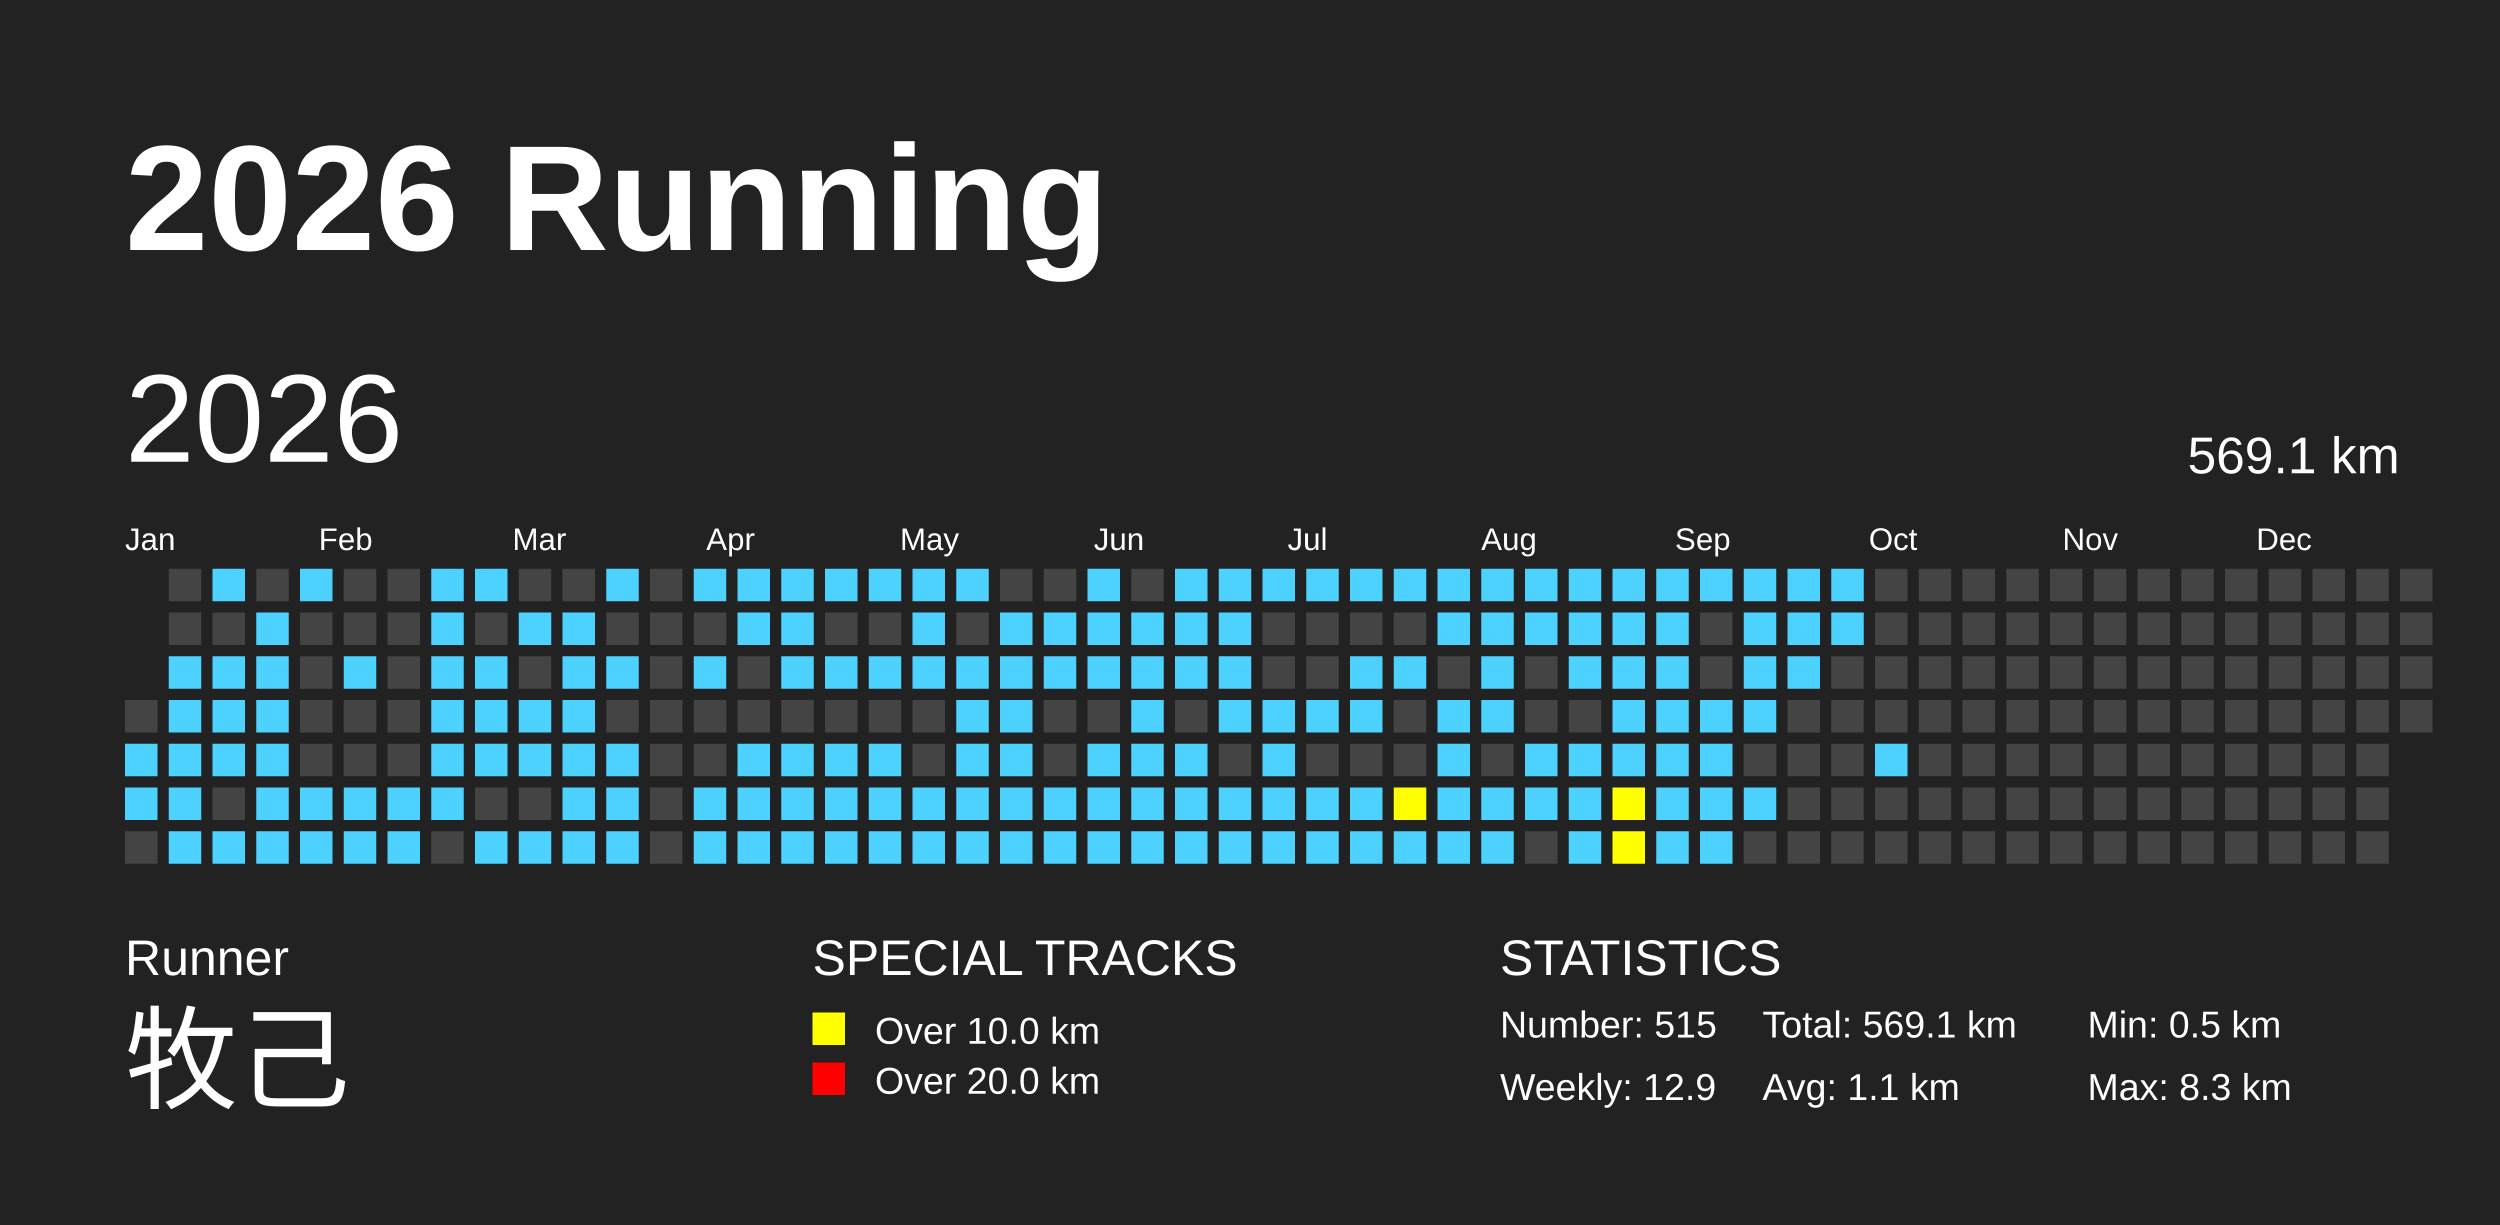
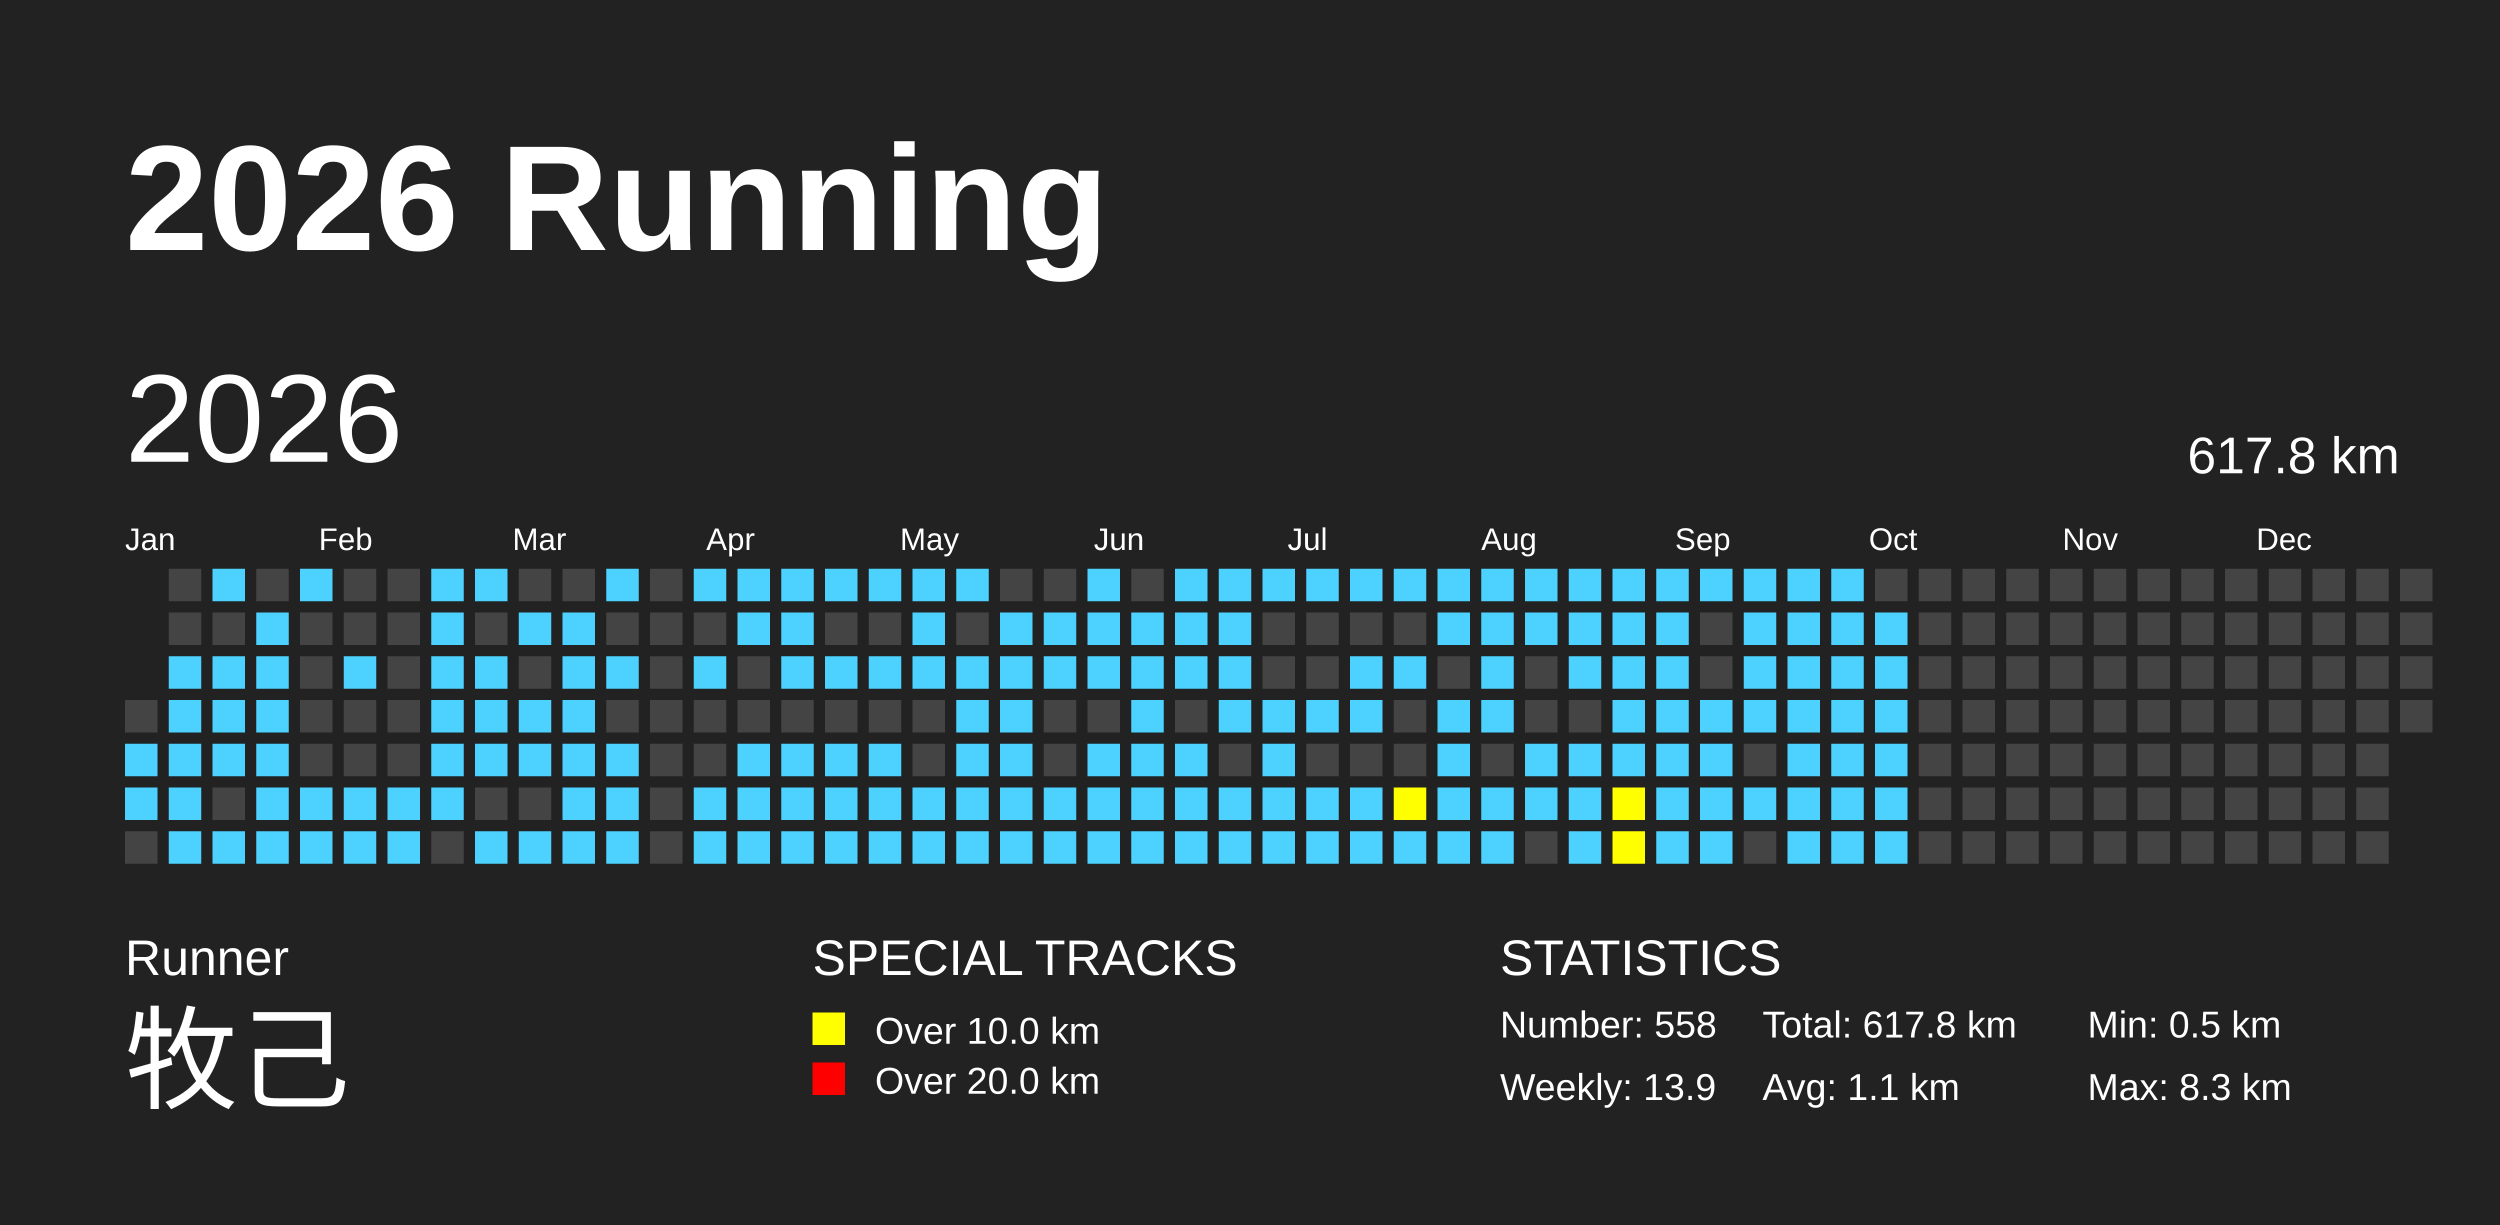
<svg xmlns="http://www.w3.org/2000/svg" baseProfile="full" height="98mm" version="1.1" viewBox="0,0,200,98" width="200mm">
  <defs>
    <pattern height="2" id="indoor-stripe" patternUnits="userSpaceOnUse" width="2">
      <line stroke="white" stroke-opacity="0.45" stroke-width="0.5" x1="0" x2="2" y1="2" y2="0" />
    </pattern>
  </defs>
  <rect fill="#222222" height="98" width="200" x="0" y="0" />
  <text fill="#FFFFFF" style="font-size:12px; font-family:Arial; font-weight:bold;" x="10" y="20">2026 Running</text>
  <text fill="#FFFFFF" style="font-size:4px; font-family:Arial" x="10" y="78">Runner</text>
  <text fill="#FFFFFF" style="font-size:9px; font-family:Arial" x="10" y="88">牧己</text>
  <text fill="#FFFFFF" style="font-size:4px; font-family:Arial" x="65" y="78">SPECIAL TRACKS</text>
  <rect fill="yellow" height="2.6" width="2.6" x="65" y="81" />
  <text fill="#FFFFFF" style="font-size:3px; font-family:Arial" x="70" y="83.5">Over 10.0 km</text>
  <rect fill="red" height="2.6" width="2.6" x="65" y="85" />
  <text fill="#FFFFFF" style="font-size:3px; font-family:Arial" x="70" y="87.5">Over 20.0 km</text>
  <text fill="#FFFFFF" style="font-size:4px; font-family:Arial" x="120" y="78">STATISTICS</text>
-   <text fill="#FFFFFF" style="font-size:3px; font-family:Arial" x="120" y="83">Number: 515</text>
-   <text fill="#FFFFFF" style="font-size:3px; font-family:Arial" x="120" y="88">Weekly: 12.9</text>
-   <text fill="#FFFFFF" style="font-size:3px; font-family:Arial" x="141" y="83">Total: 569.1 km</text>
+   <text fill="#FFFFFF" style="font-size:3px; font-family:Arial" x="120" y="83">Number: 558</text>
+   <text fill="#FFFFFF" style="font-size:3px; font-family:Arial" x="120" y="88">Weekly: 13.9</text>
+   <text fill="#FFFFFF" style="font-size:3px; font-family:Arial" x="141" y="83">Total: 617.8 km</text>
  <text fill="#FFFFFF" style="font-size:3px; font-family:Arial" x="141" y="88">Avg: 1.1 km</text>
  <text fill="#FFFFFF" style="font-size:3px; font-family:Arial" x="167" y="83">Min: 0.5 km</text>
  <text fill="#FFFFFF" style="font-size:3px; font-family:Arial" x="167" y="88">Max: 8.3 km</text>
  <text dominant-baseline="hanging" fill="#FFFFFF" style="font-size:10.0px; font-family:Arial;" x="10" y="30">2026</text>
-   <text dominant-baseline="hanging" fill="#FFFFFF" style="font-size:4.125px; font-family:Arial;" x="175" y="35">569.1 km</text>
+   <text dominant-baseline="hanging" fill="#FFFFFF" style="font-size:4.125px; font-family:Arial;" x="175" y="35">617.8 km</text>
  <text fill="#FFFFFF" style="font-size:2.5px; font-family:Arial" x="10.0" y="44">Jan</text>
  <text fill="#FFFFFF" style="font-size:2.5px; font-family:Arial" x="25.5" y="44">Feb</text>
  <text fill="#FFFFFF" style="font-size:2.5px; font-family:Arial" x="41.0" y="44">Mar</text>
  <text fill="#FFFFFF" style="font-size:2.5px; font-family:Arial" x="56.5" y="44">Apr</text>
  <text fill="#FFFFFF" style="font-size:2.5px; font-family:Arial" x="72.0" y="44">May</text>
  <text fill="#FFFFFF" style="font-size:2.5px; font-family:Arial" x="87.5" y="44">Jun</text>
  <text fill="#FFFFFF" style="font-size:2.5px; font-family:Arial" x="103.0" y="44">Jul</text>
  <text fill="#FFFFFF" style="font-size:2.5px; font-family:Arial" x="118.5" y="44">Aug</text>
  <text fill="#FFFFFF" style="font-size:2.5px; font-family:Arial" x="134.0" y="44">Sep</text>
  <text fill="#FFFFFF" style="font-size:2.5px; font-family:Arial" x="149.5" y="44">Oct</text>
  <text fill="#FFFFFF" style="font-size:2.5px; font-family:Arial" x="165.0" y="44">Nov</text>
  <text fill="#FFFFFF" style="font-size:2.5px; font-family:Arial" x="180.5" y="44">Dec</text>
  <rect fill="#444444" height="2.6" width="2.6" x="10.0" y="56.0" />
  <rect fill="#4DD2FF" height="2.6" width="2.6" x="10.0" y="59.5" />
  <rect fill="#4DD2FF" height="2.6" width="2.6" x="10.0" y="63.0" />
  <rect fill="#444444" height="2.6" width="2.6" x="10.0" y="66.5" />
  <rect fill="#444444" height="2.6" width="2.6" x="13.5" y="45.5" />
  <rect fill="#444444" height="2.6" width="2.6" x="13.5" y="49.0" />
  <rect fill="#4DD2FF" height="2.6" width="2.6" x="13.5" y="52.5" />
  <rect fill="#4DD2FF" height="2.6" width="2.6" x="13.5" y="56.0" />
  <rect fill="#4DD2FF" height="2.6" width="2.6" x="13.5" y="59.5" />
  <rect fill="#4DD2FF" height="2.6" width="2.6" x="13.5" y="63.0" />
  <rect fill="#4DD2FF" height="2.6" width="2.6" x="13.5" y="66.5" />
  <rect fill="#4DD2FF" height="2.6" width="2.6" x="17.0" y="45.5" />
  <rect fill="#444444" height="2.6" width="2.6" x="17.0" y="49.0" />
  <rect fill="#4DD2FF" height="2.6" width="2.6" x="17.0" y="52.5" />
  <rect fill="#4DD2FF" height="2.6" width="2.6" x="17.0" y="56.0" />
  <rect fill="#4DD2FF" height="2.6" width="2.6" x="17.0" y="59.5" />
  <rect fill="#444444" height="2.6" width="2.6" x="17.0" y="63.0" />
  <rect fill="#4DD2FF" height="2.6" width="2.6" x="17.0" y="66.5" />
  <rect fill="#444444" height="2.6" width="2.6" x="20.5" y="45.5" />
  <rect fill="#4DD2FF" height="2.6" width="2.6" x="20.5" y="49.0" />
  <rect fill="#4DD2FF" height="2.6" width="2.6" x="20.5" y="52.5" />
  <rect fill="#4DD2FF" height="2.6" width="2.6" x="20.5" y="56.0" />
  <rect fill="#4DD2FF" height="2.6" width="2.6" x="20.5" y="59.5" />
  <rect fill="#4DD2FF" height="2.6" width="2.6" x="20.5" y="63.0" />
  <rect fill="#4DD2FF" height="2.6" width="2.6" x="20.5" y="66.5" />
  <rect fill="#4DD2FF" height="2.6" width="2.6" x="24.0" y="45.5" />
  <rect fill="#444444" height="2.6" width="2.6" x="24.0" y="49.0" />
  <rect fill="#444444" height="2.6" width="2.6" x="24.0" y="52.5" />
  <rect fill="#444444" height="2.6" width="2.6" x="24.0" y="56.0" />
  <rect fill="#444444" height="2.6" width="2.6" x="24.0" y="59.5" />
  <rect fill="#4DD2FF" height="2.6" width="2.6" x="24.0" y="63.0" />
  <rect fill="#4DD2FF" height="2.6" width="2.6" x="24.0" y="66.5" />
  <rect fill="#444444" height="2.6" width="2.6" x="27.5" y="45.5" />
  <rect fill="#444444" height="2.6" width="2.6" x="27.5" y="49.0" />
  <rect fill="#4DD2FF" height="2.6" width="2.6" x="27.5" y="52.5" />
  <rect fill="#444444" height="2.6" width="2.6" x="27.5" y="56.0" />
  <rect fill="#444444" height="2.6" width="2.6" x="27.5" y="59.5" />
  <rect fill="#4DD2FF" height="2.6" width="2.6" x="27.5" y="63.0" />
  <rect fill="#4DD2FF" height="2.6" width="2.6" x="27.5" y="66.5" />
  <rect fill="#444444" height="2.6" width="2.6" x="31.0" y="45.5" />
  <rect fill="#444444" height="2.6" width="2.6" x="31.0" y="49.0" />
  <rect fill="#444444" height="2.6" width="2.6" x="31.0" y="52.5" />
  <rect fill="#444444" height="2.6" width="2.6" x="31.0" y="56.0" />
  <rect fill="#444444" height="2.6" width="2.6" x="31.0" y="59.5" />
  <rect fill="#4DD2FF" height="2.6" width="2.6" x="31.0" y="63.0" />
  <rect fill="#4DD2FF" height="2.6" width="2.6" x="31.0" y="66.5" />
  <rect fill="#4DD2FF" height="2.6" width="2.6" x="34.5" y="45.5" />
  <rect fill="#4DD2FF" height="2.6" width="2.6" x="34.5" y="49.0" />
  <rect fill="#4DD2FF" height="2.6" width="2.6" x="34.5" y="52.5" />
  <rect fill="#4DD2FF" height="2.6" width="2.6" x="34.5" y="56.0" />
  <rect fill="#4DD2FF" height="2.6" width="2.6" x="34.5" y="59.5" />
  <rect fill="#4DD2FF" height="2.6" width="2.6" x="34.5" y="63.0" />
  <rect fill="#444444" height="2.6" width="2.6" x="34.5" y="66.5" />
  <rect fill="#4DD2FF" height="2.6" width="2.6" x="38.0" y="45.5" />
  <rect fill="#444444" height="2.6" width="2.6" x="38.0" y="49.0" />
  <rect fill="#4DD2FF" height="2.6" width="2.6" x="38.0" y="52.5" />
  <rect fill="#4DD2FF" height="2.6" width="2.6" x="38.0" y="56.0" />
  <rect fill="#4DD2FF" height="2.6" width="2.6" x="38.0" y="59.5" />
  <rect fill="#444444" height="2.6" width="2.6" x="38.0" y="63.0" />
  <rect fill="#4DD2FF" height="2.6" width="2.6" x="38.0" y="66.5" />
  <rect fill="#444444" height="2.6" width="2.6" x="41.5" y="45.5" />
  <rect fill="#4DD2FF" height="2.6" width="2.6" x="41.5" y="49.0" />
  <rect fill="#444444" height="2.6" width="2.6" x="41.5" y="52.5" />
  <rect fill="#4DD2FF" height="2.6" width="2.6" x="41.5" y="56.0" />
  <rect fill="#4DD2FF" height="2.6" width="2.6" x="41.5" y="59.5" />
  <rect fill="#444444" height="2.6" width="2.6" x="41.5" y="63.0" />
  <rect fill="#4DD2FF" height="2.6" width="2.6" x="41.5" y="66.5" />
  <rect fill="#444444" height="2.6" width="2.6" x="45.0" y="45.5" />
  <rect fill="#4DD2FF" height="2.6" width="2.6" x="45.0" y="49.0" />
  <rect fill="#4DD2FF" height="2.6" width="2.6" x="45.0" y="52.5" />
  <rect fill="#4DD2FF" height="2.6" width="2.6" x="45.0" y="56.0" />
  <rect fill="#4DD2FF" height="2.6" width="2.6" x="45.0" y="59.5" />
  <rect fill="#4DD2FF" height="2.6" width="2.6" x="45.0" y="63.0" />
  <rect fill="#4DD2FF" height="2.6" width="2.6" x="45.0" y="66.5" />
  <rect fill="#4DD2FF" height="2.6" width="2.6" x="48.5" y="45.5" />
  <rect fill="#444444" height="2.6" width="2.6" x="48.5" y="49.0" />
  <rect fill="#4DD2FF" height="2.6" width="2.6" x="48.5" y="52.5" />
  <rect fill="#444444" height="2.6" width="2.6" x="48.5" y="56.0" />
  <rect fill="#4DD2FF" height="2.6" width="2.6" x="48.5" y="59.5" />
  <rect fill="#4DD2FF" height="2.6" width="2.6" x="48.5" y="63.0" />
  <rect fill="#4DD2FF" height="2.6" width="2.6" x="48.5" y="66.5" />
  <rect fill="#444444" height="2.6" width="2.6" x="52.0" y="45.5" />
  <rect fill="#444444" height="2.6" width="2.6" x="52.0" y="49.0" />
  <rect fill="#444444" height="2.6" width="2.6" x="52.0" y="52.5" />
  <rect fill="#444444" height="2.6" width="2.6" x="52.0" y="56.0" />
  <rect fill="#444444" height="2.6" width="2.6" x="52.0" y="59.5" />
  <rect fill="#444444" height="2.6" width="2.6" x="52.0" y="63.0" />
  <rect fill="#444444" height="2.6" width="2.6" x="52.0" y="66.5" />
  <rect fill="#4DD2FF" height="2.6" width="2.6" x="55.5" y="45.5" />
  <rect fill="#444444" height="2.6" width="2.6" x="55.5" y="49.0" />
  <rect fill="#4DD2FF" height="2.6" width="2.6" x="55.5" y="52.5" />
  <rect fill="#444444" height="2.6" width="2.6" x="55.5" y="56.0" />
  <rect fill="#444444" height="2.6" width="2.6" x="55.5" y="59.5" />
  <rect fill="#4DD2FF" height="2.6" width="2.6" x="55.5" y="63.0" />
  <rect fill="#4DD2FF" height="2.6" width="2.6" x="55.5" y="66.5" />
  <rect fill="#4DD2FF" height="2.6" width="2.6" x="59.0" y="45.5" />
  <rect fill="#4DD2FF" height="2.6" width="2.6" x="59.0" y="49.0" />
  <rect fill="#444444" height="2.6" width="2.6" x="59.0" y="52.5" />
  <rect fill="#444444" height="2.6" width="2.6" x="59.0" y="56.0" />
  <rect fill="#4DD2FF" height="2.6" width="2.6" x="59.0" y="59.5" />
  <rect fill="#4DD2FF" height="2.6" width="2.6" x="59.0" y="63.0" />
  <rect fill="#4DD2FF" height="2.6" width="2.6" x="59.0" y="66.5" />
  <rect fill="#4DD2FF" height="2.6" width="2.6" x="62.5" y="45.5" />
  <rect fill="#4DD2FF" height="2.6" width="2.6" x="62.5" y="49.0" />
  <rect fill="#4DD2FF" height="2.6" width="2.6" x="62.5" y="52.5" />
  <rect fill="#444444" height="2.6" width="2.6" x="62.5" y="56.0" />
  <rect fill="#4DD2FF" height="2.6" width="2.6" x="62.5" y="59.5" />
  <rect fill="#4DD2FF" height="2.6" width="2.6" x="62.5" y="63.0" />
  <rect fill="#4DD2FF" height="2.6" width="2.6" x="62.5" y="66.5" />
  <rect fill="#4DD2FF" height="2.6" width="2.6" x="66.0" y="45.5" />
  <rect fill="#444444" height="2.6" width="2.6" x="66.0" y="49.0" />
  <rect fill="#4DD2FF" height="2.6" width="2.6" x="66.0" y="52.5" />
  <rect fill="#444444" height="2.6" width="2.6" x="66.0" y="56.0" />
  <rect fill="#4DD2FF" height="2.6" width="2.6" x="66.0" y="59.5" />
  <rect fill="#4DD2FF" height="2.6" width="2.6" x="66.0" y="63.0" />
  <rect fill="#4DD2FF" height="2.6" width="2.6" x="66.0" y="66.5" />
  <rect fill="#4DD2FF" height="2.6" width="2.6" x="69.5" y="45.5" />
  <rect fill="#444444" height="2.6" width="2.6" x="69.5" y="49.0" />
  <rect fill="#4DD2FF" height="2.6" width="2.6" x="69.5" y="52.5" />
  <rect fill="#444444" height="2.6" width="2.6" x="69.5" y="56.0" />
  <rect fill="#4DD2FF" height="2.6" width="2.6" x="69.5" y="59.5" />
  <rect fill="#4DD2FF" height="2.6" width="2.6" x="69.5" y="63.0" />
  <rect fill="#4DD2FF" height="2.6" width="2.6" x="69.5" y="66.5" />
  <rect fill="#4DD2FF" height="2.6" width="2.6" x="73.0" y="45.5" />
  <rect fill="#4DD2FF" height="2.6" width="2.6" x="73.0" y="49.0" />
  <rect fill="#4DD2FF" height="2.6" width="2.6" x="73.0" y="52.5" />
  <rect fill="#444444" height="2.6" width="2.6" x="73.0" y="56.0" />
  <rect fill="#444444" height="2.6" width="2.6" x="73.0" y="59.5" />
  <rect fill="#4DD2FF" height="2.6" width="2.6" x="73.0" y="63.0" />
  <rect fill="#4DD2FF" height="2.6" width="2.6" x="73.0" y="66.5" />
  <rect fill="#4DD2FF" height="2.6" width="2.6" x="76.5" y="45.5" />
  <rect fill="#444444" height="2.6" width="2.6" x="76.5" y="49.0" />
  <rect fill="#4DD2FF" height="2.6" width="2.6" x="76.5" y="52.5" />
  <rect fill="#4DD2FF" height="2.6" width="2.6" x="76.5" y="56.0" />
  <rect fill="#4DD2FF" height="2.6" width="2.6" x="76.5" y="59.5" />
  <rect fill="#4DD2FF" height="2.6" width="2.6" x="76.5" y="63.0" />
  <rect fill="#4DD2FF" height="2.6" width="2.6" x="76.5" y="66.5" />
  <rect fill="#444444" height="2.6" width="2.6" x="80.0" y="45.5" />
  <rect fill="#4DD2FF" height="2.6" width="2.6" x="80.0" y="49.0" />
  <rect fill="#4DD2FF" height="2.6" width="2.6" x="80.0" y="52.5" />
  <rect fill="#4DD2FF" height="2.6" width="2.6" x="80.0" y="56.0" />
  <rect fill="#4DD2FF" height="2.6" width="2.6" x="80.0" y="59.5" />
  <rect fill="#4DD2FF" height="2.6" width="2.6" x="80.0" y="63.0" />
  <rect fill="#4DD2FF" height="2.6" width="2.6" x="80.0" y="66.5" />
  <rect fill="#444444" height="2.6" width="2.6" x="83.5" y="45.5" />
  <rect fill="#4DD2FF" height="2.6" width="2.6" x="83.5" y="49.0" />
  <rect fill="#4DD2FF" height="2.6" width="2.6" x="83.5" y="52.5" />
  <rect fill="#444444" height="2.6" width="2.6" x="83.5" y="56.0" />
  <rect fill="#444444" height="2.6" width="2.6" x="83.5" y="59.5" />
  <rect fill="#4DD2FF" height="2.6" width="2.6" x="83.5" y="63.0" />
  <rect fill="#4DD2FF" height="2.6" width="2.6" x="83.5" y="66.5" />
  <rect fill="#4DD2FF" height="2.6" width="2.6" x="87.0" y="45.5" />
  <rect fill="#4DD2FF" height="2.6" width="2.6" x="87.0" y="49.0" />
  <rect fill="#4DD2FF" height="2.6" width="2.6" x="87.0" y="52.5" />
  <rect fill="#444444" height="2.6" width="2.6" x="87.0" y="56.0" />
  <rect fill="#4DD2FF" height="2.6" width="2.6" x="87.0" y="59.5" />
  <rect fill="#4DD2FF" height="2.6" width="2.6" x="87.0" y="63.0" />
  <rect fill="#4DD2FF" height="2.6" width="2.6" x="87.0" y="66.5" />
  <rect fill="#444444" height="2.6" width="2.6" x="90.5" y="45.5" />
  <rect fill="#4DD2FF" height="2.6" width="2.6" x="90.5" y="49.0" />
  <rect fill="#4DD2FF" height="2.6" width="2.6" x="90.5" y="52.5" />
  <rect fill="#4DD2FF" height="2.6" width="2.6" x="90.5" y="56.0" />
  <rect fill="#4DD2FF" height="2.6" width="2.6" x="90.5" y="59.5" />
  <rect fill="#4DD2FF" height="2.6" width="2.6" x="90.5" y="63.0" />
  <rect fill="#4DD2FF" height="2.6" width="2.6" x="90.5" y="66.5" />
  <rect fill="#4DD2FF" height="2.6" width="2.6" x="94.0" y="45.5" />
  <rect fill="#4DD2FF" height="2.6" width="2.6" x="94.0" y="49.0" />
  <rect fill="#4DD2FF" height="2.6" width="2.6" x="94.0" y="52.5" />
  <rect fill="#444444" height="2.6" width="2.6" x="94.0" y="56.0" />
  <rect fill="#4DD2FF" height="2.6" width="2.6" x="94.0" y="59.5" />
  <rect fill="#4DD2FF" height="2.6" width="2.6" x="94.0" y="63.0" />
  <rect fill="#4DD2FF" height="2.6" width="2.6" x="94.0" y="66.5" />
  <rect fill="#4DD2FF" height="2.6" width="2.6" x="97.5" y="45.5" />
  <rect fill="#4DD2FF" height="2.6" width="2.6" x="97.5" y="49.0" />
  <rect fill="#4DD2FF" height="2.6" width="2.6" x="97.5" y="52.5" />
  <rect fill="#4DD2FF" height="2.6" width="2.6" x="97.5" y="56.0" />
  <rect fill="#444444" height="2.6" width="2.6" x="97.5" y="59.5" />
  <rect fill="#4DD2FF" height="2.6" width="2.6" x="97.5" y="63.0" />
  <rect fill="#4DD2FF" height="2.6" width="2.6" x="97.5" y="66.5" />
  <rect fill="#4DD2FF" height="2.6" width="2.6" x="101.0" y="45.5" />
  <rect fill="#444444" height="2.6" width="2.6" x="101.0" y="49.0" />
  <rect fill="#444444" height="2.6" width="2.6" x="101.0" y="52.5" />
  <rect fill="#4DD2FF" height="2.6" width="2.6" x="101.0" y="56.0" />
  <rect fill="#4DD2FF" height="2.6" width="2.6" x="101.0" y="59.5" />
  <rect fill="#4DD2FF" height="2.6" width="2.6" x="101.0" y="63.0" />
  <rect fill="#4DD2FF" height="2.6" width="2.6" x="101.0" y="66.5" />
  <rect fill="#4DD2FF" height="2.6" width="2.6" x="104.5" y="45.5" />
  <rect fill="#444444" height="2.6" width="2.6" x="104.5" y="49.0" />
  <rect fill="#444444" height="2.6" width="2.6" x="104.5" y="52.5" />
  <rect fill="#4DD2FF" height="2.6" width="2.6" x="104.5" y="56.0" />
  <rect fill="#444444" height="2.6" width="2.6" x="104.5" y="59.5" />
  <rect fill="#4DD2FF" height="2.6" width="2.6" x="104.5" y="63.0" />
  <rect fill="#4DD2FF" height="2.6" width="2.6" x="104.5" y="66.5" />
  <rect fill="#4DD2FF" height="2.6" width="2.6" x="108.0" y="45.5" />
  <rect fill="#444444" height="2.6" width="2.6" x="108.0" y="49.0" />
  <rect fill="#4DD2FF" height="2.6" width="2.6" x="108.0" y="52.5" />
  <rect fill="#4DD2FF" height="2.6" width="2.6" x="108.0" y="56.0" />
  <rect fill="#444444" height="2.6" width="2.6" x="108.0" y="59.5" />
  <rect fill="#4DD2FF" height="2.6" width="2.6" x="108.0" y="63.0" />
  <rect fill="#4DD2FF" height="2.6" width="2.6" x="108.0" y="66.5" />
  <rect fill="#4DD2FF" height="2.6" width="2.6" x="111.5" y="45.5" />
  <rect fill="#444444" height="2.6" width="2.6" x="111.5" y="49.0" />
  <rect fill="#4DD2FF" height="2.6" width="2.6" x="111.5" y="52.5" />
  <rect fill="#444444" height="2.6" width="2.6" x="111.5" y="56.0" />
  <rect fill="#444444" height="2.6" width="2.6" x="111.5" y="59.5" />
  <rect fill="yellow" height="2.6" width="2.6" x="111.5" y="63.0" />
  <rect fill="#4DD2FF" height="2.6" width="2.6" x="111.5" y="66.5" />
  <rect fill="#4DD2FF" height="2.6" width="2.6" x="115.0" y="45.5" />
  <rect fill="#4DD2FF" height="2.6" width="2.6" x="115.0" y="49.0" />
  <rect fill="#444444" height="2.6" width="2.6" x="115.0" y="52.5" />
  <rect fill="#4DD2FF" height="2.6" width="2.6" x="115.0" y="56.0" />
  <rect fill="#4DD2FF" height="2.6" width="2.6" x="115.0" y="59.5" />
  <rect fill="#4DD2FF" height="2.6" width="2.6" x="115.0" y="63.0" />
  <rect fill="#4DD2FF" height="2.6" width="2.6" x="115.0" y="66.5" />
  <rect fill="#4DD2FF" height="2.6" width="2.6" x="118.5" y="45.5" />
  <rect fill="#4DD2FF" height="2.6" width="2.6" x="118.5" y="49.0" />
  <rect fill="#4DD2FF" height="2.6" width="2.6" x="118.5" y="52.5" />
  <rect fill="#4DD2FF" height="2.6" width="2.6" x="118.5" y="56.0" />
  <rect fill="#444444" height="2.6" width="2.6" x="118.5" y="59.5" />
  <rect fill="#4DD2FF" height="2.6" width="2.6" x="118.5" y="63.0" />
  <rect fill="#4DD2FF" height="2.6" width="2.6" x="118.5" y="66.5" />
  <rect fill="#4DD2FF" height="2.6" width="2.6" x="122.0" y="45.5" />
  <rect fill="#4DD2FF" height="2.6" width="2.6" x="122.0" y="49.0" />
  <rect fill="#444444" height="2.6" width="2.6" x="122.0" y="52.5" />
  <rect fill="#444444" height="2.6" width="2.6" x="122.0" y="56.0" />
  <rect fill="#4DD2FF" height="2.6" width="2.6" x="122.0" y="59.5" />
  <rect fill="#4DD2FF" height="2.6" width="2.6" x="122.0" y="63.0" />
  <rect fill="#444444" height="2.6" width="2.6" x="122.0" y="66.5" />
  <rect fill="#4DD2FF" height="2.6" width="2.6" x="125.5" y="45.5" />
  <rect fill="#4DD2FF" height="2.6" width="2.6" x="125.5" y="49.0" />
  <rect fill="#4DD2FF" height="2.6" width="2.6" x="125.5" y="52.5" />
  <rect fill="#444444" height="2.6" width="2.6" x="125.5" y="56.0" />
  <rect fill="#4DD2FF" height="2.6" width="2.6" x="125.5" y="59.5" />
  <rect fill="#4DD2FF" height="2.6" width="2.6" x="125.5" y="63.0" />
  <rect fill="#4DD2FF" height="2.6" width="2.6" x="125.5" y="66.5" />
  <rect fill="#4DD2FF" height="2.6" width="2.6" x="129.0" y="45.5" />
  <rect fill="#4DD2FF" height="2.6" width="2.6" x="129.0" y="49.0" />
  <rect fill="#4DD2FF" height="2.6" width="2.6" x="129.0" y="52.5" />
  <rect fill="#4DD2FF" height="2.6" width="2.6" x="129.0" y="56.0" />
  <rect fill="#4DD2FF" height="2.6" width="2.6" x="129.0" y="59.5" />
  <rect fill="yellow" height="2.6" width="2.6" x="129.0" y="63.0" />
  <rect fill="yellow" height="2.6" width="2.6" x="129.0" y="66.5" />
  <rect fill="#4DD2FF" height="2.6" width="2.6" x="132.5" y="45.5" />
  <rect fill="#4DD2FF" height="2.6" width="2.6" x="132.5" y="49.0" />
  <rect fill="#4DD2FF" height="2.6" width="2.6" x="132.5" y="52.5" />
  <rect fill="#4DD2FF" height="2.6" width="2.6" x="132.5" y="56.0" />
  <rect fill="#4DD2FF" height="2.6" width="2.6" x="132.5" y="59.5" />
  <rect fill="#4DD2FF" height="2.6" width="2.6" x="132.5" y="63.0" />
  <rect fill="#4DD2FF" height="2.6" width="2.6" x="132.5" y="66.5" />
  <rect fill="#4DD2FF" height="2.6" width="2.6" x="136.0" y="45.5" />
  <rect fill="#444444" height="2.6" width="2.6" x="136.0" y="49.0" />
  <rect fill="#444444" height="2.6" width="2.6" x="136.0" y="52.5" />
  <rect fill="#4DD2FF" height="2.6" width="2.6" x="136.0" y="56.0" />
  <rect fill="#4DD2FF" height="2.6" width="2.6" x="136.0" y="59.5" />
  <rect fill="#4DD2FF" height="2.6" width="2.6" x="136.0" y="63.0" />
  <rect fill="#4DD2FF" height="2.6" width="2.6" x="136.0" y="66.5" />
  <rect fill="#4DD2FF" height="2.6" width="2.6" x="139.5" y="45.5" />
  <rect fill="#4DD2FF" height="2.6" width="2.6" x="139.5" y="49.0" />
  <rect fill="#4DD2FF" height="2.6" width="2.6" x="139.5" y="52.5" />
  <rect fill="#4DD2FF" height="2.6" width="2.6" x="139.5" y="56.0" />
  <rect fill="#444444" height="2.6" width="2.6" x="139.5" y="59.5" />
  <rect fill="#4DD2FF" height="2.6" width="2.6" x="139.5" y="63.0" />
  <rect fill="#444444" height="2.6" width="2.6" x="139.5" y="66.5" />
  <rect fill="#4DD2FF" height="2.6" width="2.6" x="143.0" y="45.5" />
  <rect fill="#4DD2FF" height="2.6" width="2.6" x="143.0" y="49.0" />
  <rect fill="#4DD2FF" height="2.6" width="2.6" x="143.0" y="52.5" />
-   <rect fill="#444444" height="2.6" width="2.6" x="143.0" y="56.0" />
-   <rect fill="#444444" height="2.6" width="2.6" x="143.0" y="59.5" />
-   <rect fill="#444444" height="2.6" width="2.6" x="143.0" y="63.0" />
-   <rect fill="#444444" height="2.6" width="2.6" x="143.0" y="66.5" />
+   <rect fill="#4DD2FF" height="2.6" width="2.6" x="143.0" y="56.0" />
+   <rect fill="#4DD2FF" height="2.6" width="2.6" x="143.0" y="59.5" />
+   <rect fill="#4DD2FF" height="2.6" width="2.6" x="143.0" y="63.0" />
+   <rect fill="#4DD2FF" height="2.6" width="2.6" x="143.0" y="66.5" />
  <rect fill="#4DD2FF" height="2.6" width="2.6" x="146.5" y="45.5" />
  <rect fill="#4DD2FF" height="2.6" width="2.6" x="146.5" y="49.0" />
-   <rect fill="#444444" height="2.6" width="2.6" x="146.5" y="52.5" />
-   <rect fill="#444444" height="2.6" width="2.6" x="146.5" y="56.0" />
-   <rect fill="#444444" height="2.6" width="2.6" x="146.5" y="59.5" />
-   <rect fill="#444444" height="2.6" width="2.6" x="146.5" y="63.0" />
-   <rect fill="#444444" height="2.6" width="2.6" x="146.5" y="66.5" />
+   <rect fill="#4DD2FF" height="2.6" width="2.6" x="146.5" y="52.5" />
+   <rect fill="#4DD2FF" height="2.6" width="2.6" x="146.5" y="56.0" />
+   <rect fill="#4DD2FF" height="2.6" width="2.6" x="146.5" y="59.5" />
+   <rect fill="#4DD2FF" height="2.6" width="2.6" x="146.5" y="63.0" />
+   <rect fill="#4DD2FF" height="2.6" width="2.6" x="146.5" y="66.5" />
  <rect fill="#444444" height="2.6" width="2.6" x="150.0" y="45.5" />
-   <rect fill="#444444" height="2.6" width="2.6" x="150.0" y="49.0" />
-   <rect fill="#444444" height="2.6" width="2.6" x="150.0" y="52.5" />
-   <rect fill="#444444" height="2.6" width="2.6" x="150.0" y="56.0" />
+   <rect fill="#4DD2FF" height="2.6" width="2.6" x="150.0" y="49.0" />
+   <rect fill="#4DD2FF" height="2.6" width="2.6" x="150.0" y="52.5" />
+   <rect fill="#4DD2FF" height="2.6" width="2.6" x="150.0" y="56.0" />
  <rect fill="#4DD2FF" height="2.6" width="2.6" x="150.0" y="59.5" />
-   <rect fill="#444444" height="2.6" width="2.6" x="150.0" y="63.0" />
-   <rect fill="#444444" height="2.6" width="2.6" x="150.0" y="66.5" />
+   <rect fill="#4DD2FF" height="2.6" width="2.6" x="150.0" y="63.0" />
+   <rect fill="#4DD2FF" height="2.6" width="2.6" x="150.0" y="66.5" />
  <rect fill="#444444" height="2.6" width="2.6" x="153.5" y="45.5" />
  <rect fill="#444444" height="2.6" width="2.6" x="153.5" y="49.0" />
  <rect fill="#444444" height="2.6" width="2.6" x="153.5" y="52.5" />
  <rect fill="#444444" height="2.6" width="2.6" x="153.5" y="56.0" />
  <rect fill="#444444" height="2.6" width="2.6" x="153.5" y="59.5" />
  <rect fill="#444444" height="2.6" width="2.6" x="153.5" y="63.0" />
  <rect fill="#444444" height="2.6" width="2.6" x="153.5" y="66.5" />
  <rect fill="#444444" height="2.6" width="2.6" x="157.0" y="45.5" />
  <rect fill="#444444" height="2.6" width="2.6" x="157.0" y="49.0" />
  <rect fill="#444444" height="2.6" width="2.6" x="157.0" y="52.5" />
  <rect fill="#444444" height="2.6" width="2.6" x="157.0" y="56.0" />
  <rect fill="#444444" height="2.6" width="2.6" x="157.0" y="59.5" />
  <rect fill="#444444" height="2.6" width="2.6" x="157.0" y="63.0" />
  <rect fill="#444444" height="2.6" width="2.6" x="157.0" y="66.5" />
  <rect fill="#444444" height="2.6" width="2.6" x="160.5" y="45.5" />
  <rect fill="#444444" height="2.6" width="2.6" x="160.5" y="49.0" />
  <rect fill="#444444" height="2.6" width="2.6" x="160.5" y="52.5" />
  <rect fill="#444444" height="2.6" width="2.6" x="160.5" y="56.0" />
  <rect fill="#444444" height="2.6" width="2.6" x="160.5" y="59.5" />
  <rect fill="#444444" height="2.6" width="2.6" x="160.5" y="63.0" />
  <rect fill="#444444" height="2.6" width="2.6" x="160.5" y="66.5" />
  <rect fill="#444444" height="2.6" width="2.6" x="164.0" y="45.5" />
  <rect fill="#444444" height="2.6" width="2.6" x="164.0" y="49.0" />
  <rect fill="#444444" height="2.6" width="2.6" x="164.0" y="52.5" />
  <rect fill="#444444" height="2.6" width="2.6" x="164.0" y="56.0" />
  <rect fill="#444444" height="2.6" width="2.6" x="164.0" y="59.5" />
  <rect fill="#444444" height="2.6" width="2.6" x="164.0" y="63.0" />
  <rect fill="#444444" height="2.6" width="2.6" x="164.0" y="66.5" />
  <rect fill="#444444" height="2.6" width="2.6" x="167.5" y="45.5" />
  <rect fill="#444444" height="2.6" width="2.6" x="167.5" y="49.0" />
  <rect fill="#444444" height="2.6" width="2.6" x="167.5" y="52.5" />
  <rect fill="#444444" height="2.6" width="2.6" x="167.5" y="56.0" />
  <rect fill="#444444" height="2.6" width="2.6" x="167.5" y="59.5" />
  <rect fill="#444444" height="2.6" width="2.6" x="167.5" y="63.0" />
  <rect fill="#444444" height="2.6" width="2.6" x="167.5" y="66.5" />
  <rect fill="#444444" height="2.6" width="2.6" x="171.0" y="45.5" />
  <rect fill="#444444" height="2.6" width="2.6" x="171.0" y="49.0" />
  <rect fill="#444444" height="2.6" width="2.6" x="171.0" y="52.5" />
  <rect fill="#444444" height="2.6" width="2.6" x="171.0" y="56.0" />
  <rect fill="#444444" height="2.6" width="2.6" x="171.0" y="59.5" />
  <rect fill="#444444" height="2.6" width="2.6" x="171.0" y="63.0" />
  <rect fill="#444444" height="2.6" width="2.6" x="171.0" y="66.5" />
  <rect fill="#444444" height="2.6" width="2.6" x="174.5" y="45.5" />
  <rect fill="#444444" height="2.6" width="2.6" x="174.5" y="49.0" />
  <rect fill="#444444" height="2.6" width="2.6" x="174.5" y="52.5" />
  <rect fill="#444444" height="2.6" width="2.6" x="174.5" y="56.0" />
  <rect fill="#444444" height="2.6" width="2.6" x="174.5" y="59.5" />
  <rect fill="#444444" height="2.6" width="2.6" x="174.5" y="63.0" />
  <rect fill="#444444" height="2.6" width="2.6" x="174.5" y="66.5" />
  <rect fill="#444444" height="2.6" width="2.6" x="178.0" y="45.5" />
  <rect fill="#444444" height="2.6" width="2.6" x="178.0" y="49.0" />
  <rect fill="#444444" height="2.6" width="2.6" x="178.0" y="52.5" />
  <rect fill="#444444" height="2.6" width="2.6" x="178.0" y="56.0" />
  <rect fill="#444444" height="2.6" width="2.6" x="178.0" y="59.5" />
  <rect fill="#444444" height="2.6" width="2.6" x="178.0" y="63.0" />
  <rect fill="#444444" height="2.6" width="2.6" x="178.0" y="66.5" />
  <rect fill="#444444" height="2.6" width="2.6" x="181.5" y="45.5" />
  <rect fill="#444444" height="2.6" width="2.6" x="181.5" y="49.0" />
  <rect fill="#444444" height="2.6" width="2.6" x="181.5" y="52.5" />
  <rect fill="#444444" height="2.6" width="2.6" x="181.5" y="56.0" />
  <rect fill="#444444" height="2.6" width="2.6" x="181.5" y="59.5" />
  <rect fill="#444444" height="2.6" width="2.6" x="181.5" y="63.0" />
  <rect fill="#444444" height="2.6" width="2.6" x="181.5" y="66.5" />
  <rect fill="#444444" height="2.6" width="2.6" x="185.0" y="45.5" />
  <rect fill="#444444" height="2.6" width="2.6" x="185.0" y="49.0" />
  <rect fill="#444444" height="2.6" width="2.6" x="185.0" y="52.5" />
  <rect fill="#444444" height="2.6" width="2.6" x="185.0" y="56.0" />
  <rect fill="#444444" height="2.6" width="2.6" x="185.0" y="59.5" />
  <rect fill="#444444" height="2.6" width="2.6" x="185.0" y="63.0" />
  <rect fill="#444444" height="2.6" width="2.6" x="185.0" y="66.5" />
  <rect fill="#444444" height="2.6" width="2.6" x="188.5" y="45.5" />
  <rect fill="#444444" height="2.6" width="2.6" x="188.5" y="49.0" />
  <rect fill="#444444" height="2.6" width="2.6" x="188.5" y="52.5" />
  <rect fill="#444444" height="2.6" width="2.6" x="188.5" y="56.0" />
  <rect fill="#444444" height="2.6" width="2.6" x="188.5" y="59.5" />
  <rect fill="#444444" height="2.6" width="2.6" x="188.5" y="63.0" />
  <rect fill="#444444" height="2.6" width="2.6" x="188.5" y="66.5" />
  <rect fill="#444444" height="2.6" width="2.6" x="192.0" y="45.5" />
  <rect fill="#444444" height="2.6" width="2.6" x="192.0" y="49.0" />
  <rect fill="#444444" height="2.6" width="2.6" x="192.0" y="52.5" />
  <rect fill="#444444" height="2.6" width="2.6" x="192.0" y="56.0" />
</svg>
